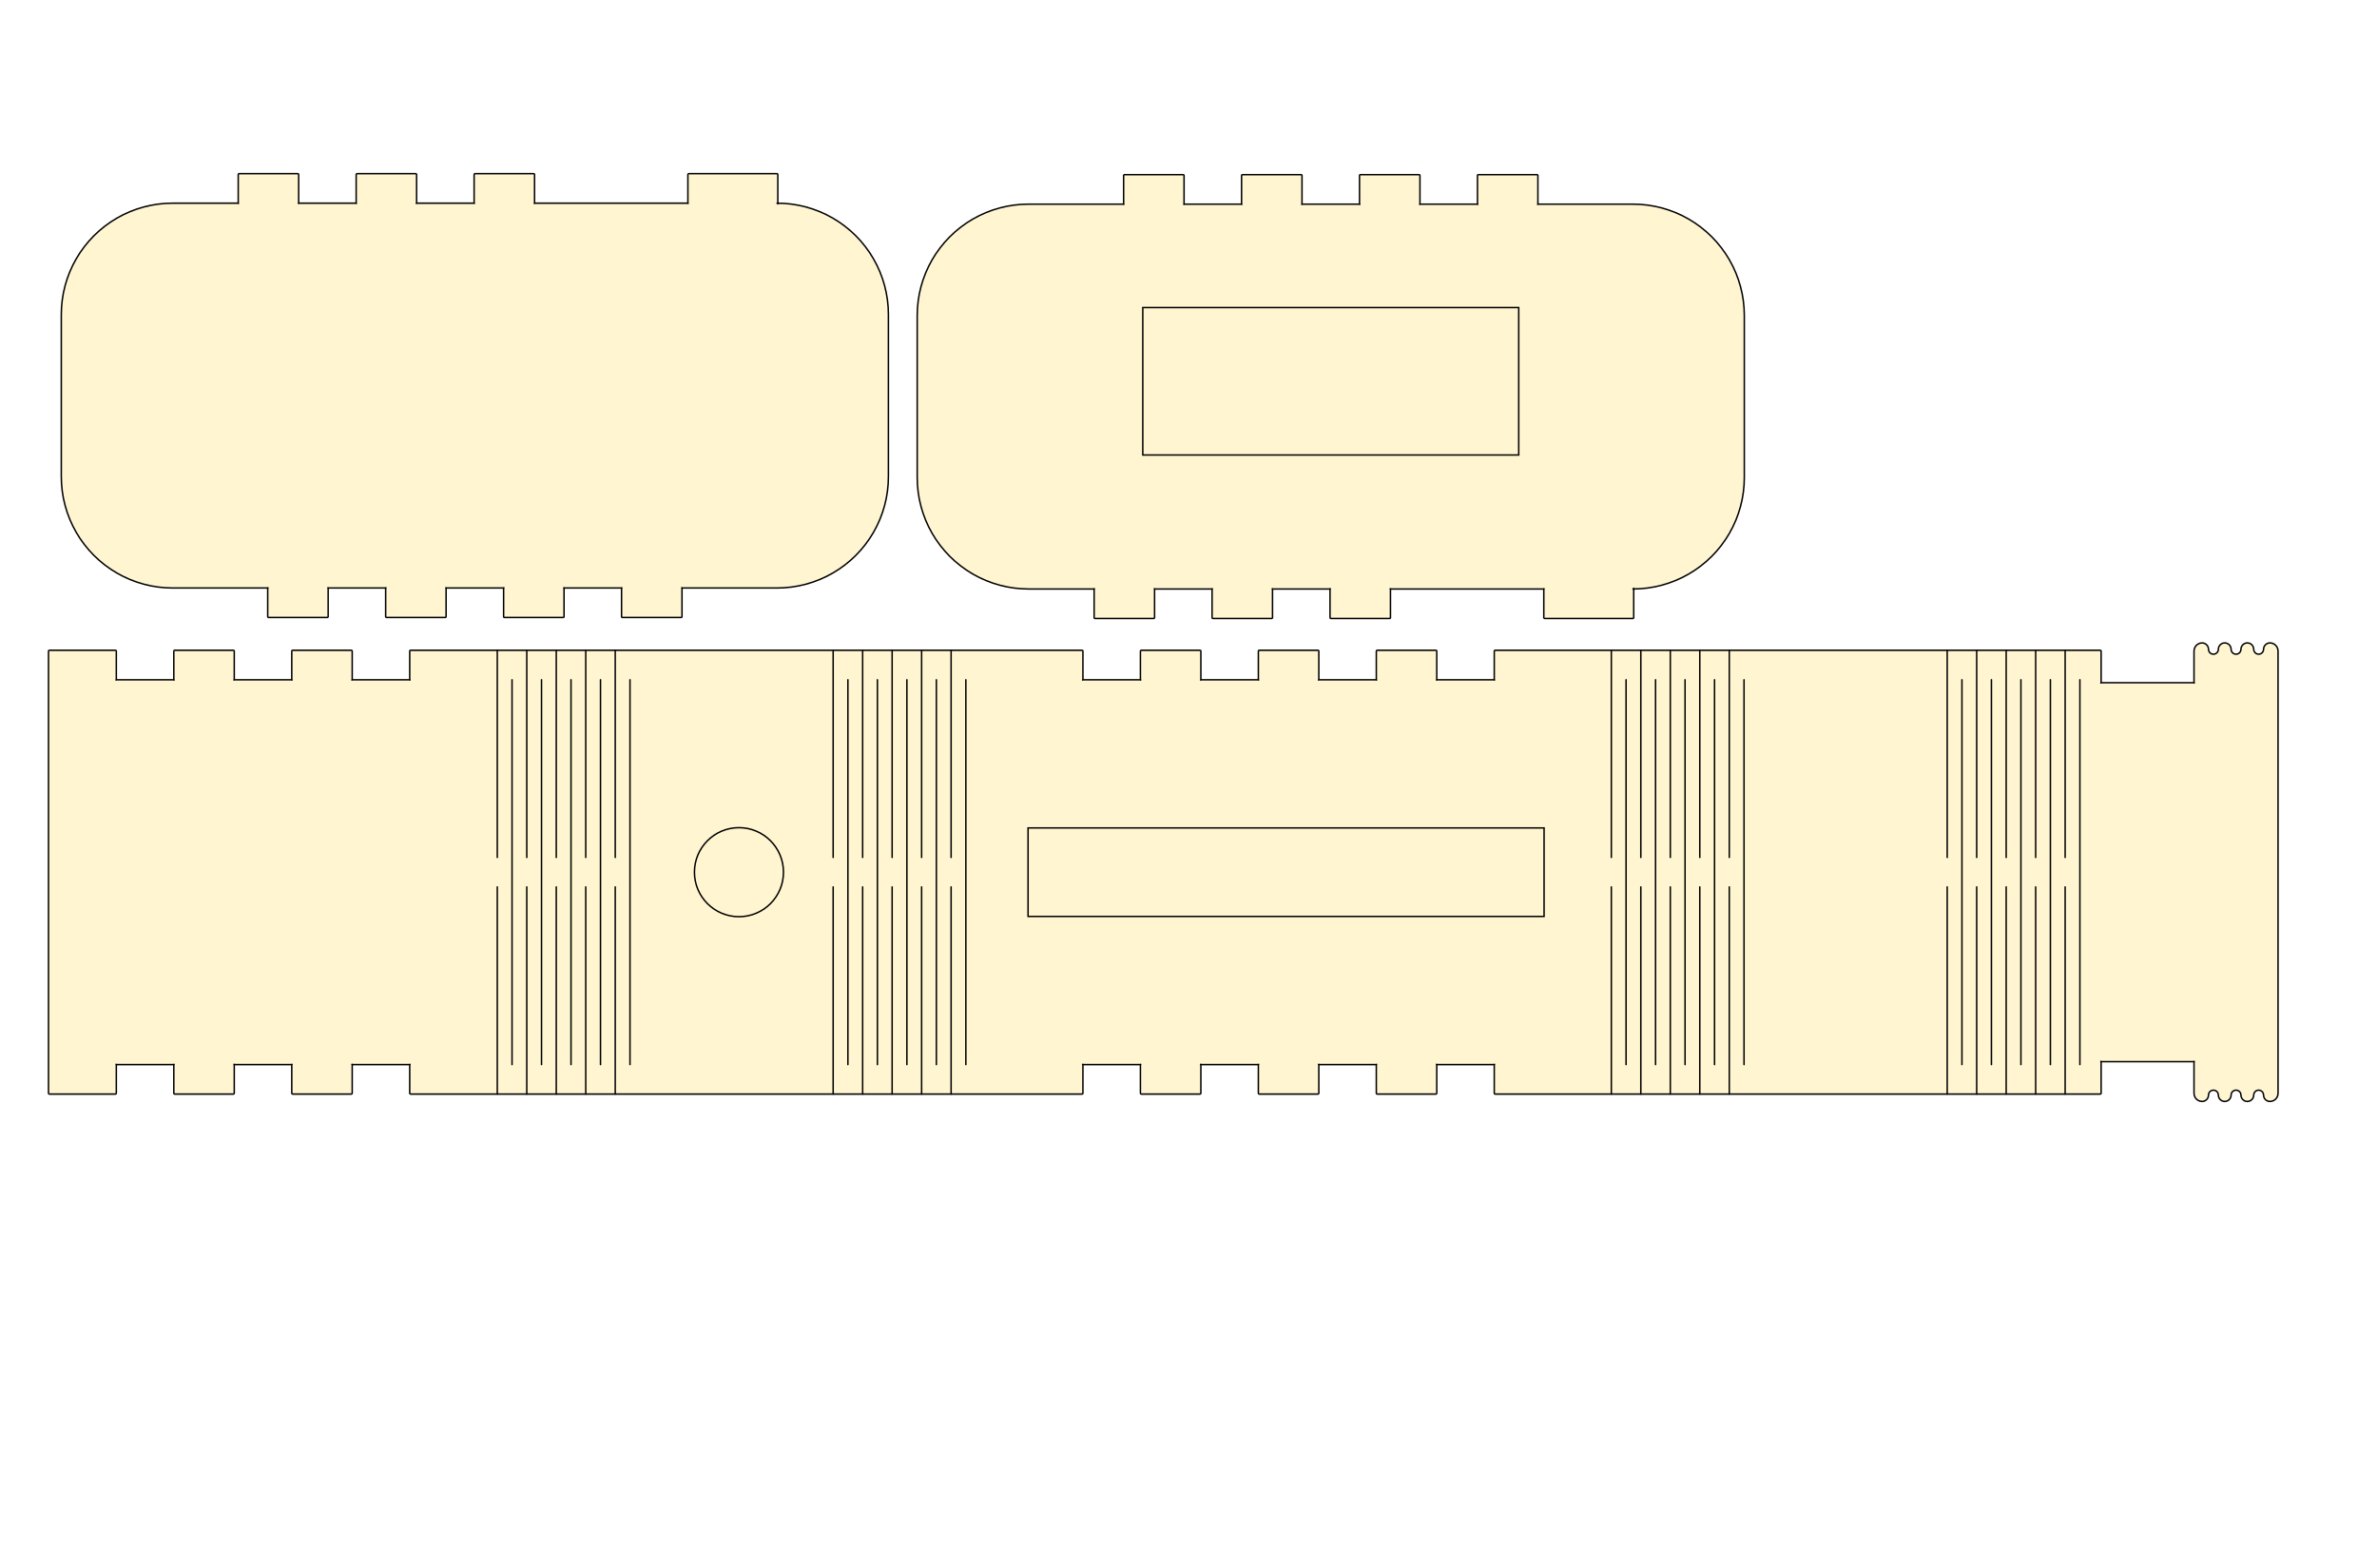
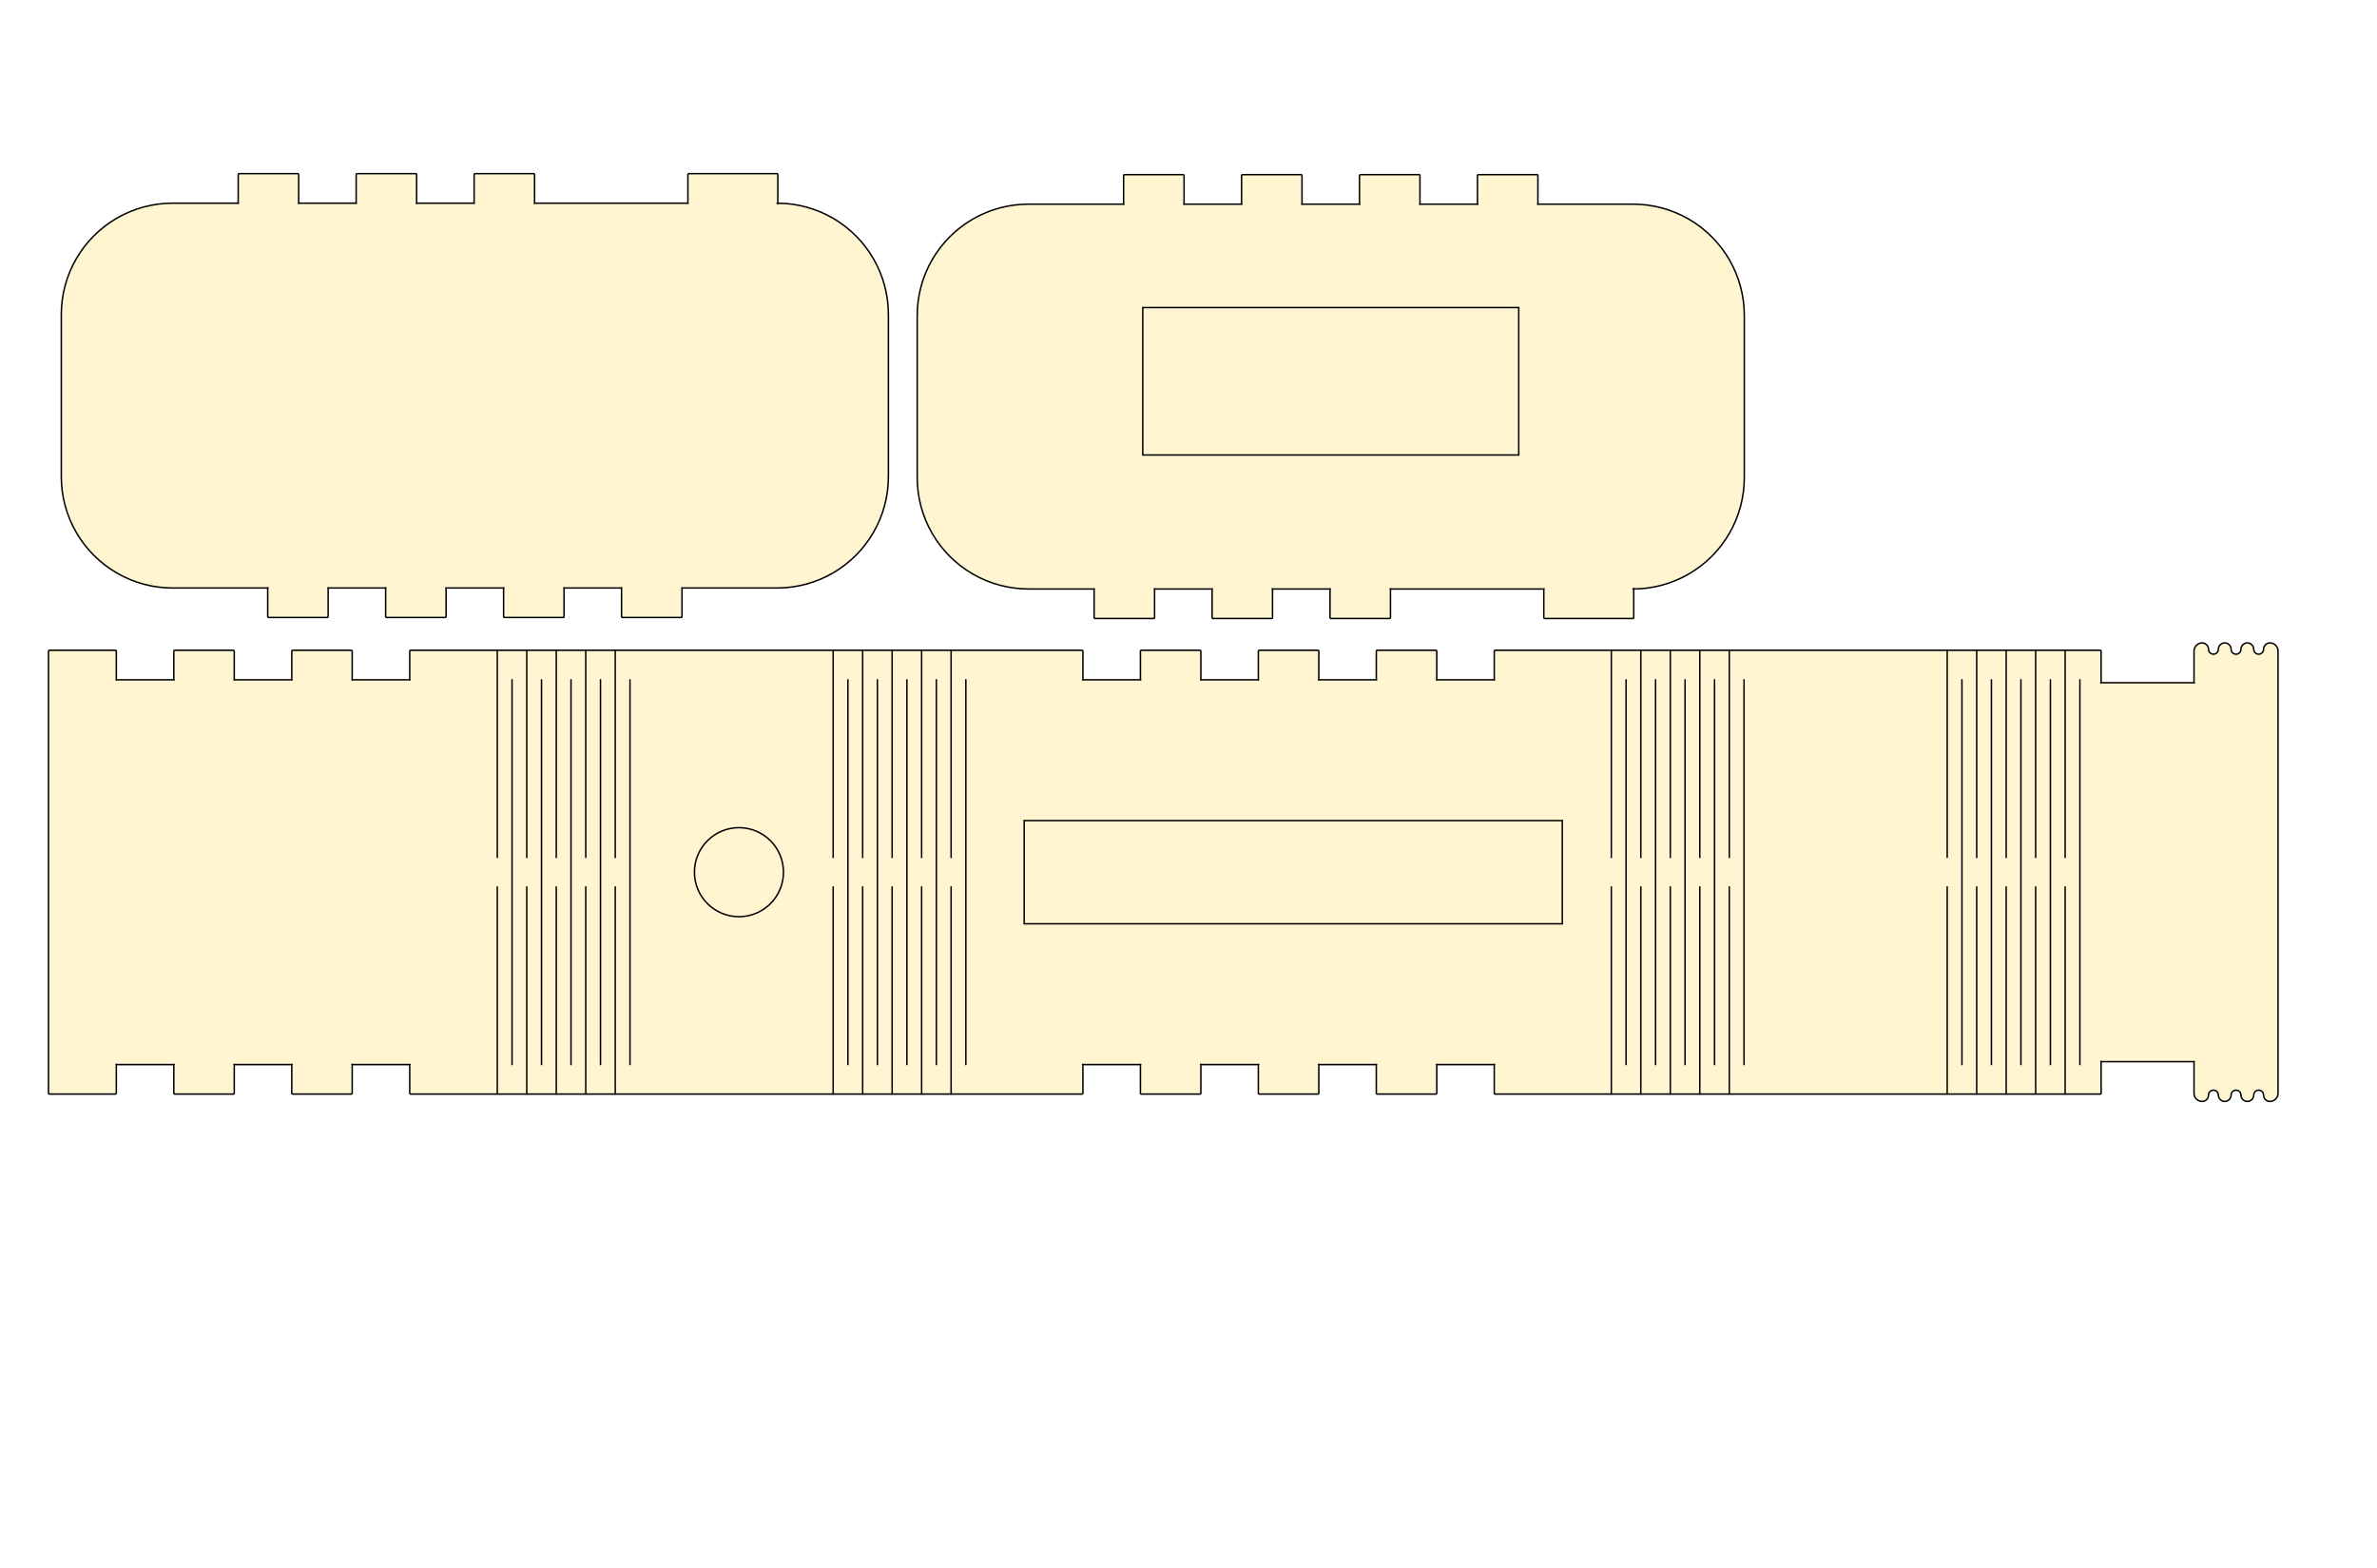
<svg xmlns="http://www.w3.org/2000/svg" height="212.60mm" viewBox="0.0 0.0 322.45 212.60" width="322.45mm" version="1.1" id="svg28">
  <defs id="defs32" />
  <g id="p-1" style="fill:#fff5d1;stroke:#000000;stroke-linecap:round;stroke-linejoin:round;stroke-opacity:1;fill-opacity:1" transform="translate(-3.420766,-40.9947)">
    <path d="m 10.1,189.4 h 9 c 0.055,0 0.1,-0.045 0.1,-0.1 v -3.9 c 0,-0.1 -0.1,0 0,0 H 27 c 0.1,0 0,-0.1 0,0 v 3.9 c 0,0.055 0.045,0.1 0.1,0.1 h 8 c 0.055,0 0.1,-0.045 0.1,-0.1 v -3.9 c 0,-0.1 -0.1,0 0,0 H 43 c 0.1,0 0,-0.1 0,0 v 3.9 c 0,0.055 0.045,0.1 0.1,0.1 h 8 c 0.055,0 0.1,-0.045 0.1,-0.1 v -3.9 c 0,-0.1 -0.1,0 0,0 H 59 c 0.1,0 0,-0.1 0,0 v 3.9 c 0,0.055 0.045,0.1 0.1,0.1 h 9 23.562 11 11 23.562 13 c 0.055,0 0.1,-0.045 0.1,-0.1 v -3.9 c 0,-0.1 -0.1,0 0,0 h 7.8 c 0.1,0 0,-0.1 0,0 v 3.9 c 0,0.055 0.045,0.1 0.1,0.1 h 8 c 0.055,0 0.1,-0.045 0.1,-0.1 v -3.9 c 0,-0.1 -0.1,0 0,0 h 7.8 c 0.1,0 0,-0.1 0,0 v 3.9 c 0,0.055 0.045,0.1 0.1,0.1 h 8 c 0.055,0 0.1,-0.045 0.1,-0.1 v -3.9 c 0,-0.1 -0.1,0 0,0 h 7.8 c 0.1,0 0,-0.1 0,0 v 3.9 c 0,0.055 0.045,0.1 0.1,0.1 h 8 c 0.055,0 0.1,-0.045 0.1,-0.1 v -3.9 c 0,-0.1 -0.1,0 0,0 h 7.8 c 0.1,0 0,-0.1 0,0 v 3.9 c 0,0.055 0.045,0.1 0.1,0.1 h 13 23.562 22 23.562 c 0.055,0 0.1,-0.045 0.1,-0.1 V 185 c 0,-0.1 -0.1,0 0,0 h 12.6 c 0.1,0 0,-0.1 0,0 v 4.3 c 0,0.193 0.051,0.383 0.147,0.55 0.097,0.167 0.236,0.306 0.403,0.403 0.167,0.096 0.357,0.147 0.55,0.147 0.152,0 0.301,-0.04 0.433,-0.116 0.132,-0.076 0.241,-0.186 0.317,-0.317 0.076,-0.132 0.116,-0.282 0.116,-0.434 0,-0.117 0.031,-0.232 0.09,-0.333 0.058,-0.101 0.142,-0.186 0.244,-0.244 0.101,-0.059 0.216,-0.089 0.333,-0.089 0.117,0 0.232,0.03 0.333,0.089 0.102,0.058 0.186,0.143 0.244,0.244 0.059,0.101 0.09,0.216 0.09,0.333 0,0.152 0.04,0.302 0.116,0.434 0.076,0.131 0.185,0.241 0.317,0.317 0.132,0.076 0.281,0.116 0.433,0.116 0.153,0 0.302,-0.04 0.434,-0.116 0.132,-0.076 0.241,-0.186 0.317,-0.317 0.076,-0.132 0.116,-0.282 0.116,-0.434 0,-0.117 0.031,-0.232 0.089,-0.333 0.059,-0.101 0.143,-0.186 0.244,-0.244 0.102,-0.059 0.217,-0.089 0.334,-0.089 0.117,0 0.232,0.03 0.333,0.089 0.101,0.058 0.186,0.143 0.244,0.244 0.059,0.101 0.089,0.216 0.089,0.333 0,0.152 0.04,0.302 0.117,0.434 0.076,0.131 0.185,0.241 0.317,0.317 0.132,0.076 0.281,0.116 0.433,0.116 0.152,0 0.302,-0.04 0.433,-0.116 0.132,-0.076 0.242,-0.186 0.318,-0.317 0.076,-0.132 0.116,-0.282 0.116,-0.434 0,-0.117 0.031,-0.232 0.089,-0.333 0.059,-0.101 0.143,-0.186 0.244,-0.244 0.101,-0.059 0.216,-0.089 0.333,-0.089 0.117,0 0.232,0.03 0.334,0.089 0.101,0.058 0.185,0.143 0.244,0.244 0.058,0.101 0.089,0.216 0.089,0.333 0,0.152 0.04,0.302 0.116,0.434 0.076,0.131 0.186,0.241 0.317,0.317 0.132,0.076 0.282,0.116 0.434,0.116 0.193,0 0.383,-0.051 0.55,-0.147 0.167,-0.097 0.306,-0.236 0.402,-0.403 0.097,-0.167 0.148,-0.357 0.148,-0.55 v -60 c 0,-0.193 -0.051,-0.383 -0.148,-0.55 -0.096,-0.167 -0.235,-0.306 -0.402,-0.403 -0.167,-0.096 -0.357,-0.147 -0.55,-0.147 -0.152,0 -0.302,0.04 -0.434,0.116 -0.131,0.076 -0.241,0.186 -0.317,0.317 -0.076,0.132 -0.116,0.282 -0.116,0.434 0,0.117 -0.031,0.232 -0.089,0.333 -0.059,0.101 -0.143,0.186 -0.244,0.244 -0.102,0.059 -0.217,0.089 -0.334,0.089 -0.117,0 -0.232,-0.03 -0.333,-0.089 -0.101,-0.058 -0.185,-0.143 -0.244,-0.244 -0.058,-0.101 -0.089,-0.216 -0.089,-0.333 0,-0.152 -0.04,-0.302 -0.116,-0.434 -0.076,-0.131 -0.186,-0.241 -0.318,-0.317 -0.131,-0.076 -0.281,-0.116 -0.433,-0.116 -0.152,0 -0.301,0.04 -0.433,0.116 -0.132,0.076 -0.241,0.186 -0.317,0.317 -0.077,0.132 -0.117,0.282 -0.117,0.434 0,0.117 -0.03,0.232 -0.089,0.333 -0.058,0.101 -0.143,0.186 -0.244,0.244 -0.101,0.059 -0.216,0.089 -0.333,0.089 -0.117,0 -0.232,-0.03 -0.334,-0.089 -0.101,-0.058 -0.185,-0.143 -0.244,-0.244 -0.058,-0.101 -0.089,-0.216 -0.089,-0.333 0,-0.152 -0.04,-0.302 -0.116,-0.434 -0.076,-0.131 -0.185,-0.241 -0.317,-0.317 -0.132,-0.076 -0.281,-0.116 -0.434,-0.116 -0.152,0 -0.301,0.04 -0.433,0.116 -0.132,0.076 -0.241,0.186 -0.317,0.317 -0.076,0.132 -0.116,0.282 -0.116,0.434 0,0.117 -0.031,0.232 -0.09,0.333 -0.058,0.101 -0.142,0.186 -0.244,0.244 -0.101,0.059 -0.216,0.089 -0.333,0.089 -0.117,0 -0.232,-0.03 -0.333,-0.089 -0.102,-0.058 -0.186,-0.143 -0.244,-0.244 -0.059,-0.101 -0.09,-0.216 -0.09,-0.333 0,-0.152 -0.04,-0.302 -0.116,-0.434 -0.076,-0.131 -0.185,-0.241 -0.317,-0.317 -0.132,-0.076 -0.281,-0.116 -0.433,-0.116 -0.193,0 -0.383,0.051 -0.55,0.147 -0.167,0.097 -0.306,0.236 -0.403,0.403 -0.096,0.167 -0.147,0.357 -0.147,0.55 v 4.3 c 0,0.1 0.1,0 0,0 h -12.6 c -0.1,0 0,0.1 0,0 v -4.3 c 0,-0.055 -0.045,-0.1 -0.1,-0.1 h -23.562 -22 -23.562 -13 c -0.055,0 -0.1,0.045 -0.1,0.1 v 3.9 c 0,0.1 0.1,0 0,0 h -7.8 c -0.1,0 0,0.1 0,0 v -3.9 c 0,-0.055 -0.045,-0.1 -0.1,-0.1 h -8 c -0.055,0 -0.1,0.045 -0.1,0.1 v 3.9 c 0,0.1 0.1,0 0,0 h -7.8 c -0.1,0 0,0.1 0,0 v -3.9 c 0,-0.055 -0.045,-0.1 -0.1,-0.1 h -8 c -0.055,0 -0.1,0.045 -0.1,0.1 v 3.9 c 0,0.1 0.1,0 0,0 h -7.8 c -0.1,0 0,0.1 0,0 v -3.9 c 0,-0.055 -0.045,-0.1 -0.1,-0.1 h -8 c -0.055,0 -0.1,0.045 -0.1,0.1 v 3.9 c 0,0.1 0.1,0 0,0 h -7.8 c -0.1,0 0,0.1 0,0 v -3.9 c 0,-0.055 -0.045,-0.1 -0.1,-0.1 h -13 -23.562 -11 -11 -23.562 -9 c -0.055,0 -0.1,0.045 -0.1,0.1 v 3.9 c 0,0.1 0.1,0 0,0 h -7.8 c -0.1,0 0,0.1 0,0 v -3.9 c 0,-0.055 -0.045,-0.1 -0.1,-0.1 h -8 c -0.055,0 -0.1,0.045 -0.1,0.1 v 3.9 c 0,0.1 0.1,0 0,0 h -7.8 c -0.1,0 0,0.1 0,0 v -3.9 c 0,-0.055 -0.045,-0.1 -0.1,-0.1 h -8 c -0.055,0 -0.1,0.045 -0.1,0.1 v 3.9 c 0,0.1 0.1,0 0,0 h -7.8 c -0.1,0 0,0.1 0,0 v -3.9 c 0,-0.055 -0.045,-0.1 -0.1,-0.1 h -9 c -0.055,0 -0.1,0.045 -0.1,0.1 v 60 c 0,0.055 0.045,0.1 0.1,0.1 z" stroke="rgb(0,0,0)" stroke-width="0.2" id="path11" style="stroke:#000000;stroke-opacity:1;fill:#fff5d1;fill-opacity:1" />
    <path d="m 70.881,189.4 v -28.1 m 0,-4 v -28.1 m 2,4 v 52.2 m 2,4 v -28.1 m 0,-4 v -28.1 m 2,4 v 52.2 m 2,4 v -28.1 m 0,-4 v -28.1 m 2,4 v 52.2 m 2,4 v -28.1 m 0,-4 v -28.1 m 2,4 v 52.2 m 2,4 v -28.1 m 0,-4 v -28.1 m 2,4 v 52.2" stroke="rgb(0,0,0)" stroke-width="0.2" id="path13" style="stroke:#000000;stroke-opacity:1;fill:#fff5d1;fill-opacity:1" />
    <path d="m 116.443,189.4 v -28.1 m 0,-4 v -28.1 m 2,4 v 52.2 m 2,4 v -28.1 m 0,-4 v -28.1 m 2,4 v 52.2 m 2,4 v -28.1 m 0,-4 v -28.1 m 2,4 v 52.2 m 2,4 v -28.1 m 0,-4 v -28.1 m 2,4 v 52.2 m 2,4 v -28.1 m 0,-4 v -28.1 m 2,4 v 52.2" stroke="rgb(0,0,0)" stroke-width="0.2" id="path15" style="stroke:#000000;stroke-opacity:1;fill:#fff5d1;fill-opacity:1" />
    <path d="m 222.005,189.4 v -28.1 m 0,-4 v -28.1 m 2,4 v 52.2 m 2,4 v -28.1 m 0,-4 v -28.1 m 2,4 v 52.2 m 2,4 v -28.1 m 0,-4 v -28.1 m 2,4 v 52.2 m 2,4 v -28.1 m 0,-4 v -28.1 m 2,4 v 52.2 m 2,4 v -28.1 m 0,-4 v -28.1 m 2,4 v 52.2" stroke="rgb(0,0,0)" stroke-width="0.2" id="path17" style="stroke:#000000;stroke-opacity:1;fill:#fff5d1;fill-opacity:1" />
    <path d="m 267.567,189.4 v -28.1 m 0,-4 v -28.1 m 2,4 v 52.2 m 2,4 v -28.1 m 0,-4 v -28.1 m 2,4 v 52.2 m 2,4 v -28.1 m 0,-4 v -28.1 m 2,4 v 52.2 m 2,4 v -28.1 m 0,-4 v -28.1 m 2,4 v 52.2 m 2,4 v -28.1 m 0,-4 v -28.1 m 2,4 v 52.2" stroke="rgb(0,0,0)" stroke-width="0.2" id="path19" style="stroke:#000000;stroke-opacity:1;fill:#fff5d1;fill-opacity:1" />
  </g>
  <g id="p-2" style="fill:#fff5d1;stroke-linecap:round;stroke-linejoin:round;fill-opacity:1" transform="rotate(90,58.47877,72.03713)">
    <path d="m 29.1,122.2 h 11 11 c 2.651,0 5.255,-0.698 7.55,-2.023 2.295,-1.325 4.202,-3.232 5.527,-5.527 1.325,-2.295 2.023,-4.899 2.023,-7.55 V 94.2 c 0,-0.1 -0.1,0 0,0 h 3.9 c 0.055,0 0.1,-0.045 0.1,-0.1 v -8 C 70.2,86.045 70.155,86 70.1,86 h -3.9 c -0.1,0 0,0.1 0,0 v -7.8 c 0,-0.1 -0.1,0 0,0 h 3.9 c 0.055,0 0.1,-0.045 0.1,-0.1 v -8 C 70.2,70.045 70.155,70 70.1,70 h -3.9 c -0.1,0 0,0.1 0,0 v -7.8 c 0,-0.1 -0.1,0 0,0 h 3.9 c 0.055,0 0.1,-0.045 0.1,-0.1 v -8 C 70.2,54.045 70.155,54 70.1,54 h -3.9 c -0.1,0 0,0.1 0,0 v -7.8 c 0,-0.1 -0.1,0 0,0 h 3.9 c 0.055,0 0.1,-0.045 0.1,-0.1 v -8 C 70.2,38.045 70.155,38 70.1,38 h -3.9 c -0.1,0 0,0.1 0,0 V 25.1 c 0,-2.651 -0.698,-5.255 -2.023,-7.55 C 62.852,15.255 60.945,13.348 58.65,12.023 56.355,10.698 53.751,10 51.1,10 h -22 c -2.651,0 -5.255,0.698 -7.55,2.023 -2.295,1.325 -4.202,3.232 -5.527,5.527 C 14.698,19.845 14,22.449 14,25.1 14,25.045 14.045,25 14.1,25 h -4 C 10.045,25 10,25.045 10,25.1 v 12 c 0,0.055 0.045,0.1 0.1,0.1 H 14 c 0.1,0 0,-0.1 0,0 V 49.1 58 c 0,0.1 0.1,0 0,0 H 10.1 C 10.045,58 10,58.045 10,58.1 v 8 c 0,0.055 0.045,0.1 0.1,0.1 H 14 c 0.1,0 0,-0.1 0,0 V 74 c 0,0.1 0.1,0 0,0 H 10.1 C 10.045,74 10,74.045 10,74.1 v 8 c 0,0.055 0.045,0.1 0.1,0.1 H 14 c 0.1,0 0,-0.1 0,0 V 90 c 0,0.1 0.1,0 0,0 H 10.1 C 10.045,90 10,90.045 10,90.1 v 8 c 0,0.055 0.045,0.1 0.1,0.1 H 14 c 0.1,0 0,-0.1 0,0 v 8.9 c 0,2.651 0.698,5.255 2.023,7.55 1.325,2.295 3.232,4.202 5.527,5.527 2.295,1.325 4.899,2.023 7.55,2.023 z" stroke="#000000" stroke-width="0.2" id="path22" style="fill:#fff5d1;fill-opacity:1" />
  </g>
  <g id="p-3" style="fill:#fff5d1;stroke-linecap:round;stroke-linejoin:round;fill-opacity:1" transform="rotate(90,147.5659,99.05726)">
    <path d="m 113.3,122.2 h -11 -11 c -2.651,0 -5.255,-0.698 -7.55,-2.023 -2.295,-1.325 -4.202,-3.232 -5.527,-5.527 C 76.898,112.355 76.2,109.751 76.2,107.1 V 94.2 c 0,-0.1 0.1,0 0,0 h -3.9 c -0.055,0 -0.1,-0.045 -0.1,-0.1 v -8 c 0,-0.055 0.045,-0.1 0.1,-0.1 h 3.9 c 0.1,0 0,0.1 0,0 v -7.8 c 0,-0.1 0.1,0 0,0 h -3.9 c -0.055,0 -0.1,-0.045 -0.1,-0.1 v -8 c 0,-0.055 0.045,-0.1 0.1,-0.1 h 3.9 c 0.1,0 0,0.1 0,0 v -7.8 c 0,-0.1 0.1,0 0,0 h -3.9 c -0.055,0 -0.1,-0.045 -0.1,-0.1 v -8 c 0,-0.055 0.045,-0.1 0.1,-0.1 h 3.9 c 0.1,0 0,0.1 0,0 v -7.8 c 0,-0.1 0.1,0 0,0 h -3.9 c -0.055,0 -0.1,-0.045 -0.1,-0.1 v -8 c 0,-0.055 0.045,-0.1 0.1,-0.1 h 3.9 c 0.1,0 0,0.1 0,0 V 25.1 c 0,-2.651 0.698,-5.255 2.023,-7.55 1.325,-2.295 3.232,-4.202 5.527,-5.527 C 86.045,10.698 88.649,10 91.3,10 h 22 c 2.651,0 5.255,0.698 7.55,2.023 2.295,1.325 4.202,3.232 5.527,5.527 1.325,2.295 2.023,4.899 2.023,7.55 0,-0.055 -0.045,-0.1 -0.1,-0.1 h 4 c 0.055,0 0.1,0.045 0.1,0.1 v 12 c 0,0.055 -0.045,0.1 -0.1,0.1 h -3.9 c -0.1,0 0,-0.1 0,0 V 49.1 58 c 0,0.1 -0.1,0 0,0 h 3.9 c 0.055,0 0.1,0.045 0.1,0.1 v 8 c 0,0.055 -0.045,0.1 -0.1,0.1 h -3.9 c -0.1,0 0,-0.1 0,0 V 74 c 0,0.1 -0.1,0 0,0 h 3.9 c 0.055,0 0.1,0.045 0.1,0.1 v 8 c 0,0.055 -0.045,0.1 -0.1,0.1 h -3.9 c -0.1,0 0,-0.1 0,0 V 90 c 0,0.1 -0.1,0 0,0 h 3.9 c 0.055,0 0.1,0.045 0.1,0.1 v 8 c 0,0.055 -0.045,0.1 -0.1,0.1 h -3.9 c -0.1,0 0,-0.1 0,0 v 8.9 c 0,2.651 -0.698,5.255 -2.023,7.55 -1.325,2.295 -3.232,4.202 -5.527,5.527 -2.295,1.325 -4.899,2.023 -7.55,2.023 z" stroke="#000000" stroke-width="0.2" id="path25" style="fill:#fff5d1;fill-opacity:1" />
  </g>
  <rect style="fill:none;stroke:#000000;stroke-width:0.2;stroke-linecap:round;stroke-opacity:1" id="rect891" width="51" height="20" x="155.023" y="41.716" />
  <circle style="fill:none;stroke:#000000;stroke-width:0.2;stroke-linecap:round;stroke-opacity:1" id="path893" cx="100.243" cy="118.305" r="6.039" />
-   <rect style="fill:none;stroke:#000000;stroke-width:0.2;stroke-linecap:round;stroke-opacity:1" id="rect897" width="70" height="12" x="139.461" y="112.305" />
+   <rect style="fill:none;stroke:#000000;stroke-width:0.2;stroke-linecap:round;stroke-opacity:1" id="rect897" width="73" height="14" x="138.932" y="111.305" />
</svg>
